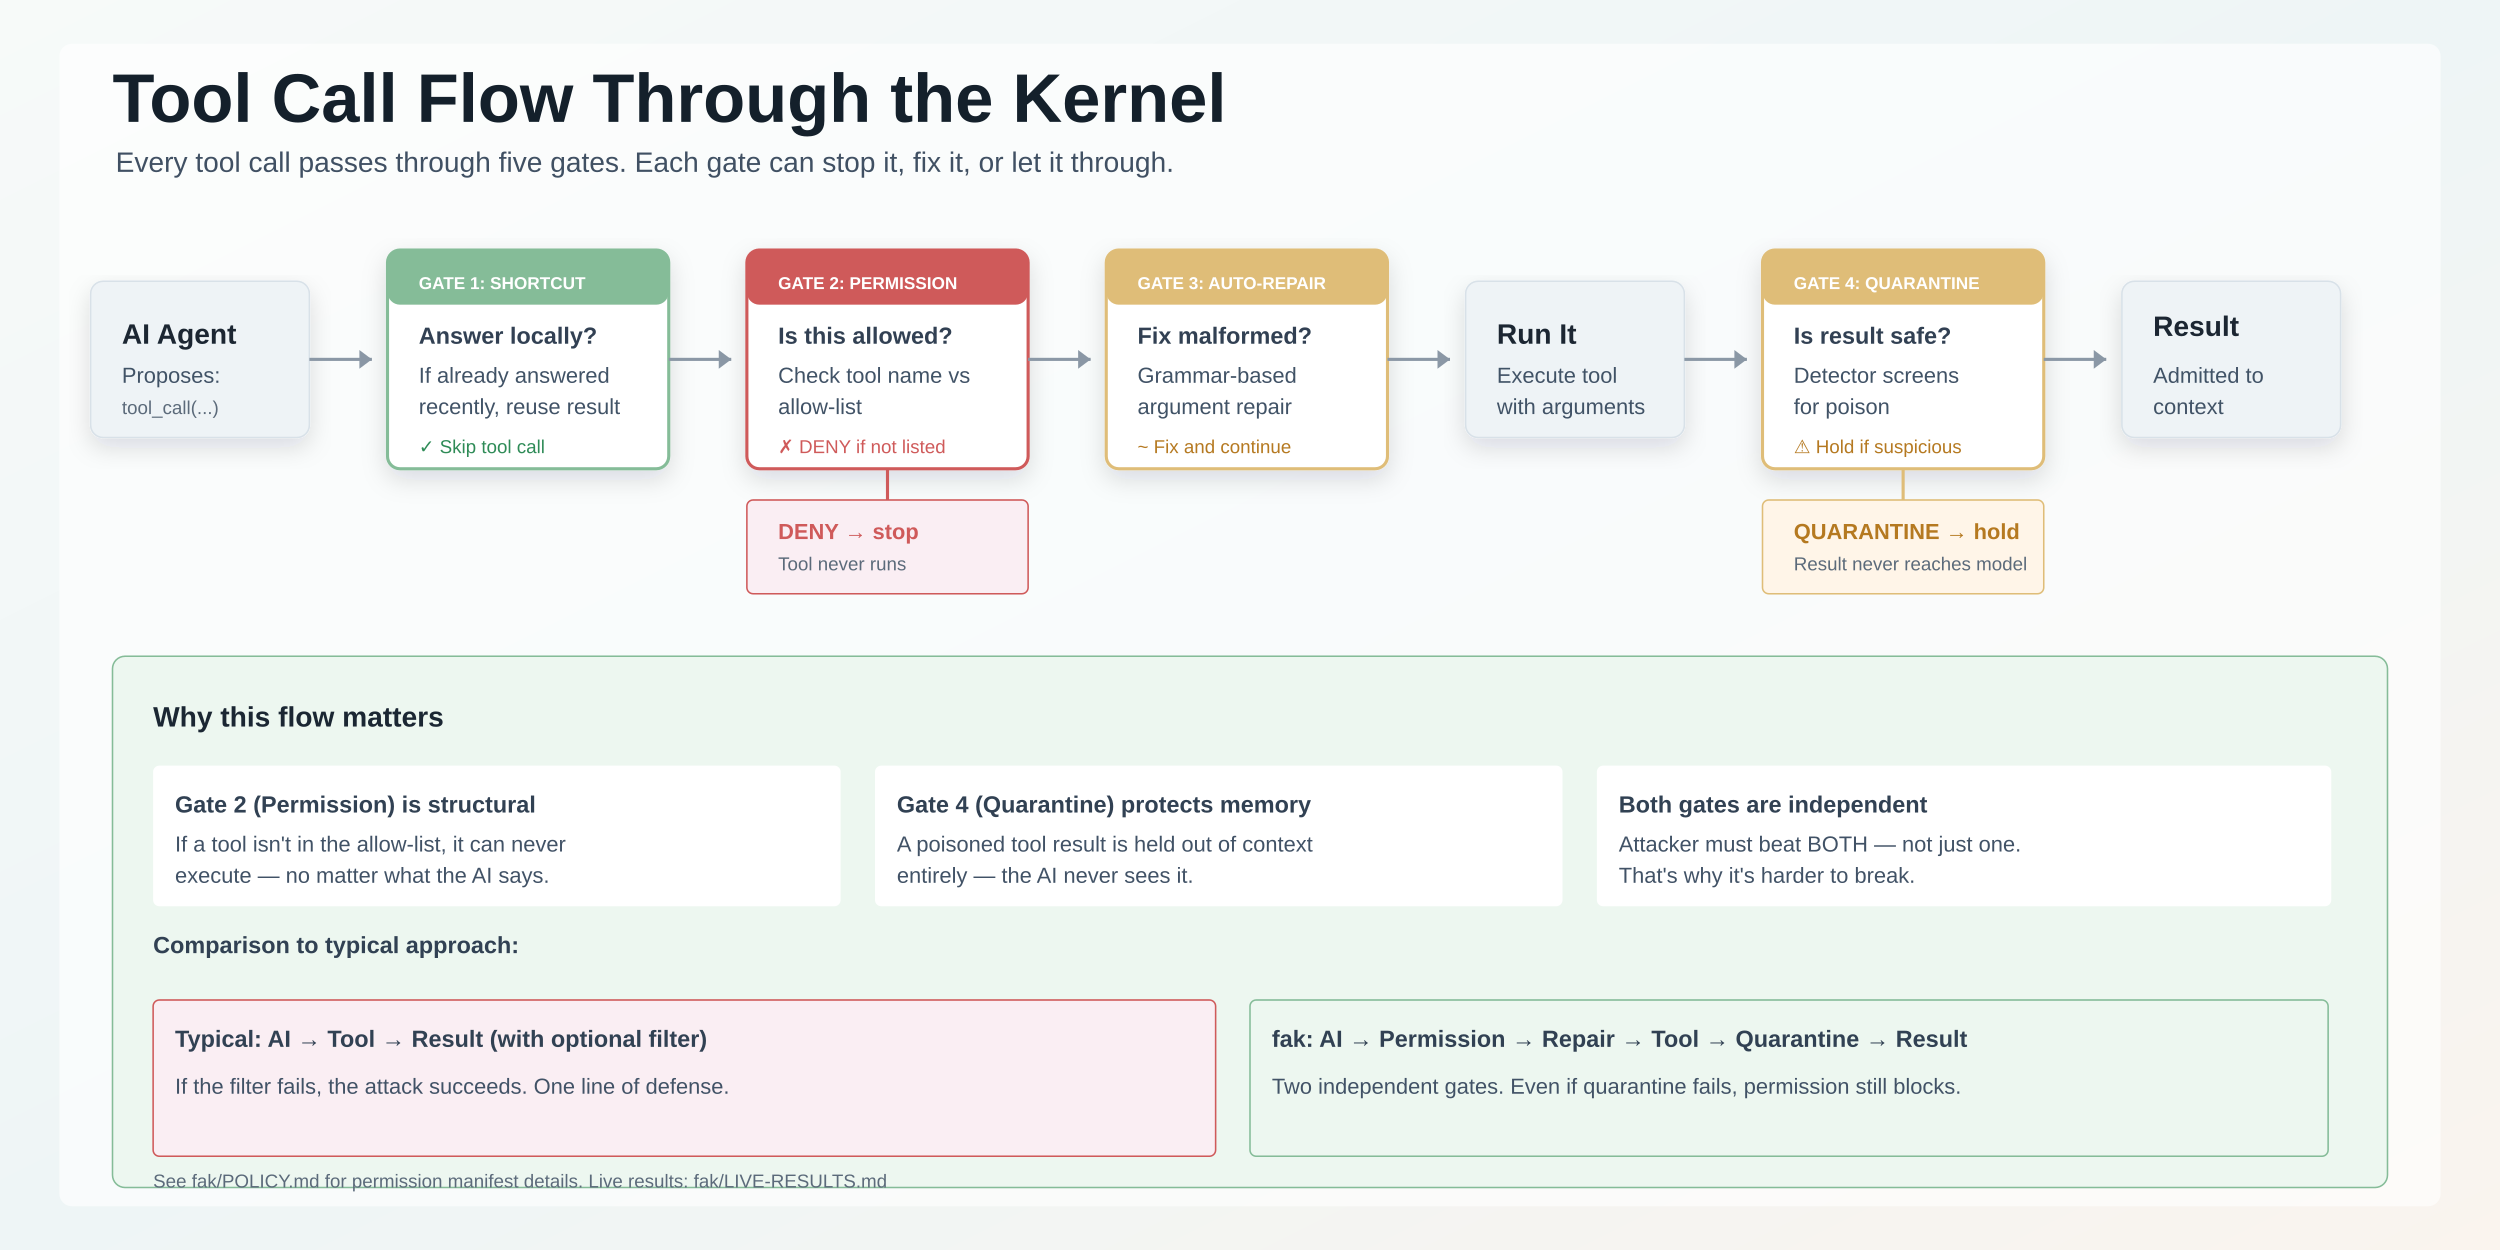
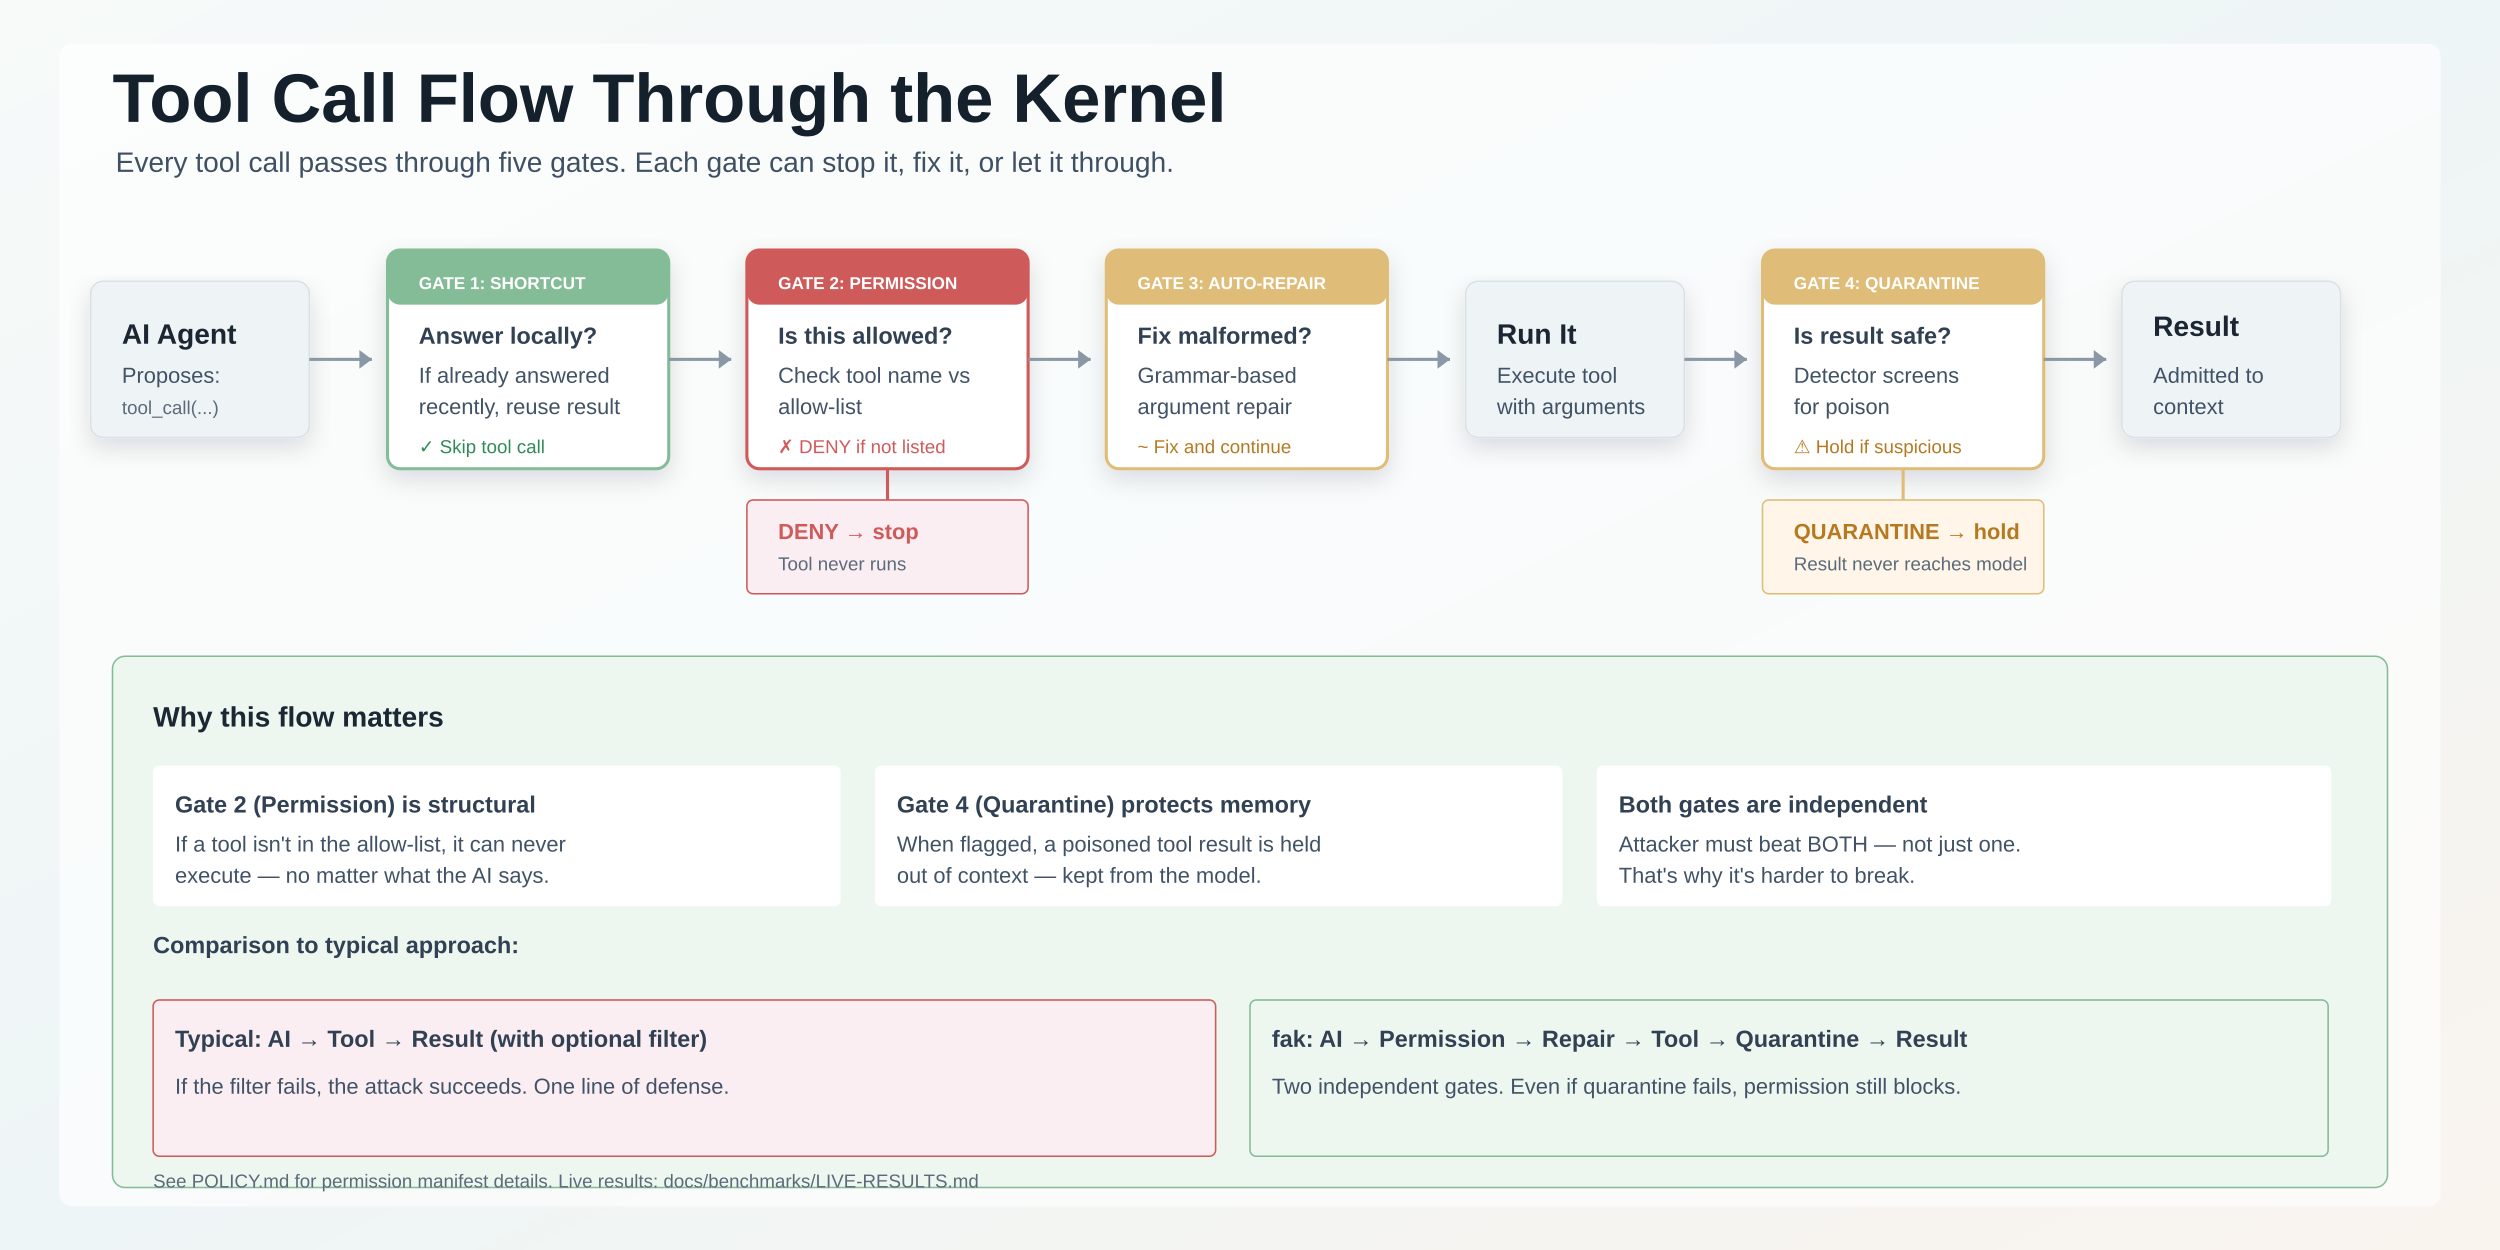
<svg xmlns="http://www.w3.org/2000/svg" width="1600" height="800" viewBox="0 0 1600 800" role="img" aria-labelledby="title desc">
  <defs>
    <linearGradient id="bg" x1="0" y1="0" x2="1" y2="1">
      <stop offset="0%" stop-color="#f7faf9" />
      <stop offset="50%" stop-color="#eef5f6" />
      <stop offset="100%" stop-color="#faf4ee" />
    </linearGradient>
    <filter id="shadow" x="-10%" y="-10%" width="120%" height="130%">
      <feDropShadow dx="0" dy="6" stdDeviation="8" flood-color="#14202b" flood-opacity="0.13" />
    </filter>
    <style>
      .title { font: 900 44px "Segoe UI", Arial, sans-serif; fill: #14202b; }
      .subtitle { font: 400 18px "Segoe UI", Arial, sans-serif; fill: #405063; }
      .cardTitle { font: 800 18px "Segoe UI", Arial, sans-serif; fill: #1b2733; }
      .label { font: 700 15px "Segoe UI", Arial, sans-serif; fill: #314153; }
      .body { font: 400 14px "Segoe UI", Arial, sans-serif; fill: #415266; }
      .small { font: 400 12px "Segoe UI", Arial, sans-serif; fill: #5b6a7a; }
      .tiny { font: 700 11px "Segoe UI", Arial, sans-serif; fill: #ffffff; letter-spacing: 0; }
      .gate { fill: #ffffff; stroke-width: 2; }
      .allow { stroke: #85bc98; }
      .deny { stroke: #cf5a5a; }
      .quarantine { stroke: #dfbd78; }
      .arrow { stroke: #8b98a6; stroke-width: 2; fill: none; }
    </style>
  </defs>
  <rect width="1600" height="800" fill="url(#bg)" />
  <rect x="38" y="28" width="1524" height="744" rx="8" fill="#ffffff" opacity="0.62" />
  <text x="72" y="78" class="title">Tool Call Flow Through the Kernel</text>
  <text x="74" y="110" class="subtitle">Every tool call passes through five gates. Each gate can stop it, fix it, or let it through.</text>
  <g filter="url(#shadow)">
    <rect x="58" y="180" width="140" height="100" rx="8" fill="#eef3f6" stroke="#d8e1e8" />
    <text x="78" y="220" class="cardTitle">AI Agent</text>
    <text x="78" y="245" class="body">Proposes:</text>
    <text x="78" y="265" class="small">tool_call(...)</text>
  </g>
  <line x1="198" y1="230" x2="238" y2="230" class="arrow" />
  <path d="M238 230 L230 224 L230 236 Z" fill="#8b98a6" />
  <g filter="url(#shadow)">
    <rect x="248" y="160" width="180" height="140" rx="8" class="gate allow" />
    <rect x="248" y="160" width="180" height="35" rx="8" fill="#85bc98" />
    <text x="268" y="185" class="tiny">GATE 1: SHORTCUT</text>
    <text x="268" y="220" class="label">Answer locally?</text>
    <text x="268" y="245" class="body">If already answered</text>
    <text x="268" y="265" class="body">recently, reuse result</text>
    <text x="268" y="290" class="small" style="fill:#2e8b57;">✓ Skip tool call</text>
  </g>
  <line x1="428" y1="230" x2="468" y2="230" class="arrow" />
  <path d="M468 230 L460 224 L460 236 Z" fill="#8b98a6" />
  <g filter="url(#shadow)">
    <rect x="478" y="160" width="180" height="140" rx="8" class="gate deny" />
    <rect x="478" y="160" width="180" height="35" rx="8" fill="#cf5a5a" />
    <text x="498" y="185" class="tiny">GATE 2: PERMISSION</text>
    <text x="498" y="220" class="label">Is this allowed?</text>
    <text x="498" y="245" class="body">Check tool name vs</text>
    <text x="498" y="265" class="body">allow-list</text>
    <text x="498" y="290" class="small" style="fill:#cf5a5a;">✗ DENY if not listed</text>
  </g>
  <line x1="658" y1="230" x2="698" y2="230" class="arrow" />
  <path d="M698 230 L690 224 L690 236 Z" fill="#8b98a6" />
  <g filter="url(#shadow)">
    <rect x="708" y="160" width="180" height="140" rx="8" class="gate" stroke="#dfbd78" />
    <rect x="708" y="160" width="180" height="35" rx="8" fill="#dfbd78" />
    <text x="728" y="185" class="tiny">GATE 3: AUTO-REPAIR</text>
    <text x="728" y="220" class="label">Fix malformed?</text>
    <text x="728" y="245" class="body">Grammar-based</text>
    <text x="728" y="265" class="body">argument repair</text>
    <text x="728" y="290" class="small" style="fill:#b57920;">~ Fix and continue</text>
  </g>
  <line x1="888" y1="230" x2="928" y2="230" class="arrow" />
  <path d="M928 230 L920 224 L920 236 Z" fill="#8b98a6" />
  <g filter="url(#shadow)">
    <rect x="938" y="180" width="140" height="100" rx="8" fill="#eef3f6" stroke="#d8e1e8" />
    <text x="958" y="220" class="cardTitle">Run It</text>
    <text x="958" y="245" class="body">Execute tool</text>
    <text x="958" y="265" class="body">with arguments</text>
  </g>
  <line x1="1078" y1="230" x2="1118" y2="230" class="arrow" />
  <path d="M1118 230 L1110 224 L1110 236 Z" fill="#8b98a6" />
  <g filter="url(#shadow)">
    <rect x="1128" y="160" width="180" height="140" rx="8" class="gate quarantine" />
    <rect x="1128" y="160" width="180" height="35" rx="8" fill="#dfbd78" />
    <text x="1148" y="185" class="tiny">GATE 4: QUARANTINE</text>
    <text x="1148" y="220" class="label">Is result safe?</text>
    <text x="1148" y="245" class="body">Detector screens</text>
    <text x="1148" y="265" class="body">for poison</text>
    <text x="1148" y="290" class="small" style="fill:#b57920;">⚠ Hold if suspicious</text>
  </g>
  <line x1="1308" y1="230" x2="1348" y2="230" class="arrow" />
  <path d="M1348 230 L1340 224 L1340 236 Z" fill="#8b98a6" />
  <g filter="url(#shadow)">
    <rect x="1358" y="180" width="140" height="100" rx="8" fill="#eef3f6" stroke="#d8e1e8" />
    <text x="1378" y="215" class="cardTitle">Result</text>
    <text x="1378" y="245" class="body">Admitted to</text>
    <text x="1378" y="265" class="body">context</text>
  </g>
  <rect x="478" y="320" width="180" height="60" rx="4" fill="#faeef3" stroke="#cf5a5a" />
  <text x="498" y="345" class="label" style="font-size:14px; fill:#cf5a5a;">DENY → stop</text>
  <text x="498" y="365" class="small">Tool never runs</text>
  <line x1="568" y1="300" x2="568" y2="320" stroke="#cf5a5a" stroke-width="2" />
  <rect x="1128" y="320" width="180" height="60" rx="4" fill="#fff5e8" stroke="#dfbd78" />
  <text x="1148" y="345" class="label" style="font-size:14px; fill:#b57920;">QUARANTINE → hold</text>
  <text x="1148" y="365" class="small">Result never reaches model</text>
  <line x1="1218" y1="300" x2="1218" y2="320" stroke="#dfbd78" stroke-width="2" />
  <rect x="72" y="420" width="1456" height="340" rx="8" fill="#edf7f0" stroke="#85bc98" />
  <text x="98" y="465" class="cardTitle">Why this flow matters</text>
  <g>
    <rect x="98" y="490" width="440" height="90" rx="4" fill="#ffffff" />
    <text x="112" y="520" class="label">Gate 2 (Permission) is structural</text>
    <text x="112" y="545" class="body">If a tool isn't in the allow-list, it can never</text>
    <text x="112" y="565" class="body">execute — no matter what the AI says.</text>
  </g>
  <g>
    <rect x="560" y="490" width="440" height="90" rx="4" fill="#ffffff" />
    <text x="574" y="520" class="label">Gate 4 (Quarantine) protects memory</text>
-     <text x="574" y="545" class="body">A poisoned tool result is held out of context</text>
-     <text x="574" y="565" class="body">entirely — the AI never sees it.</text>
+     <text x="574" y="545" class="body">When flagged, a poisoned tool result is held</text>
+     <text x="574" y="565" class="body">out of context — kept from the model.</text>
  </g>
  <g>
    <rect x="1022" y="490" width="470" height="90" rx="4" fill="#ffffff" />
    <text x="1036" y="520" class="label">Both gates are independent</text>
    <text x="1036" y="545" class="body">Attacker must beat BOTH — not just one.</text>
    <text x="1036" y="565" class="body">That's why it's harder to break.</text>
  </g>
  <text x="98" y="610" class="label">Comparison to typical approach:</text>
  <g>
    <rect x="98" y="640" width="680" height="100" rx="4" fill="#faeef3" stroke="#cf5a5a" />
    <text x="112" y="670" class="label">Typical: AI → Tool → Result (with optional filter)</text>
    <text x="112" y="700" class="body">If the filter fails, the attack succeeds. One line of defense.</text>
  </g>
  <g>
    <rect x="800" y="640" width="690" height="100" rx="4" fill="#edf7f0" stroke="#85bc98" />
    <text x="814" y="670" class="label">fak: AI → Permission → Repair → Tool → Quarantine → Result</text>
    <text x="814" y="700" class="body">Two independent gates. Even if quarantine fails, permission still blocks.</text>
  </g>
-   <text x="98" y="760" class="small">See fak/POLICY.md for permission manifest details. Live results: fak/LIVE-RESULTS.md</text>
+   <text x="98" y="760" class="small">See POLICY.md for permission manifest details. Live results: docs/benchmarks/LIVE-RESULTS.md</text>
</svg>
